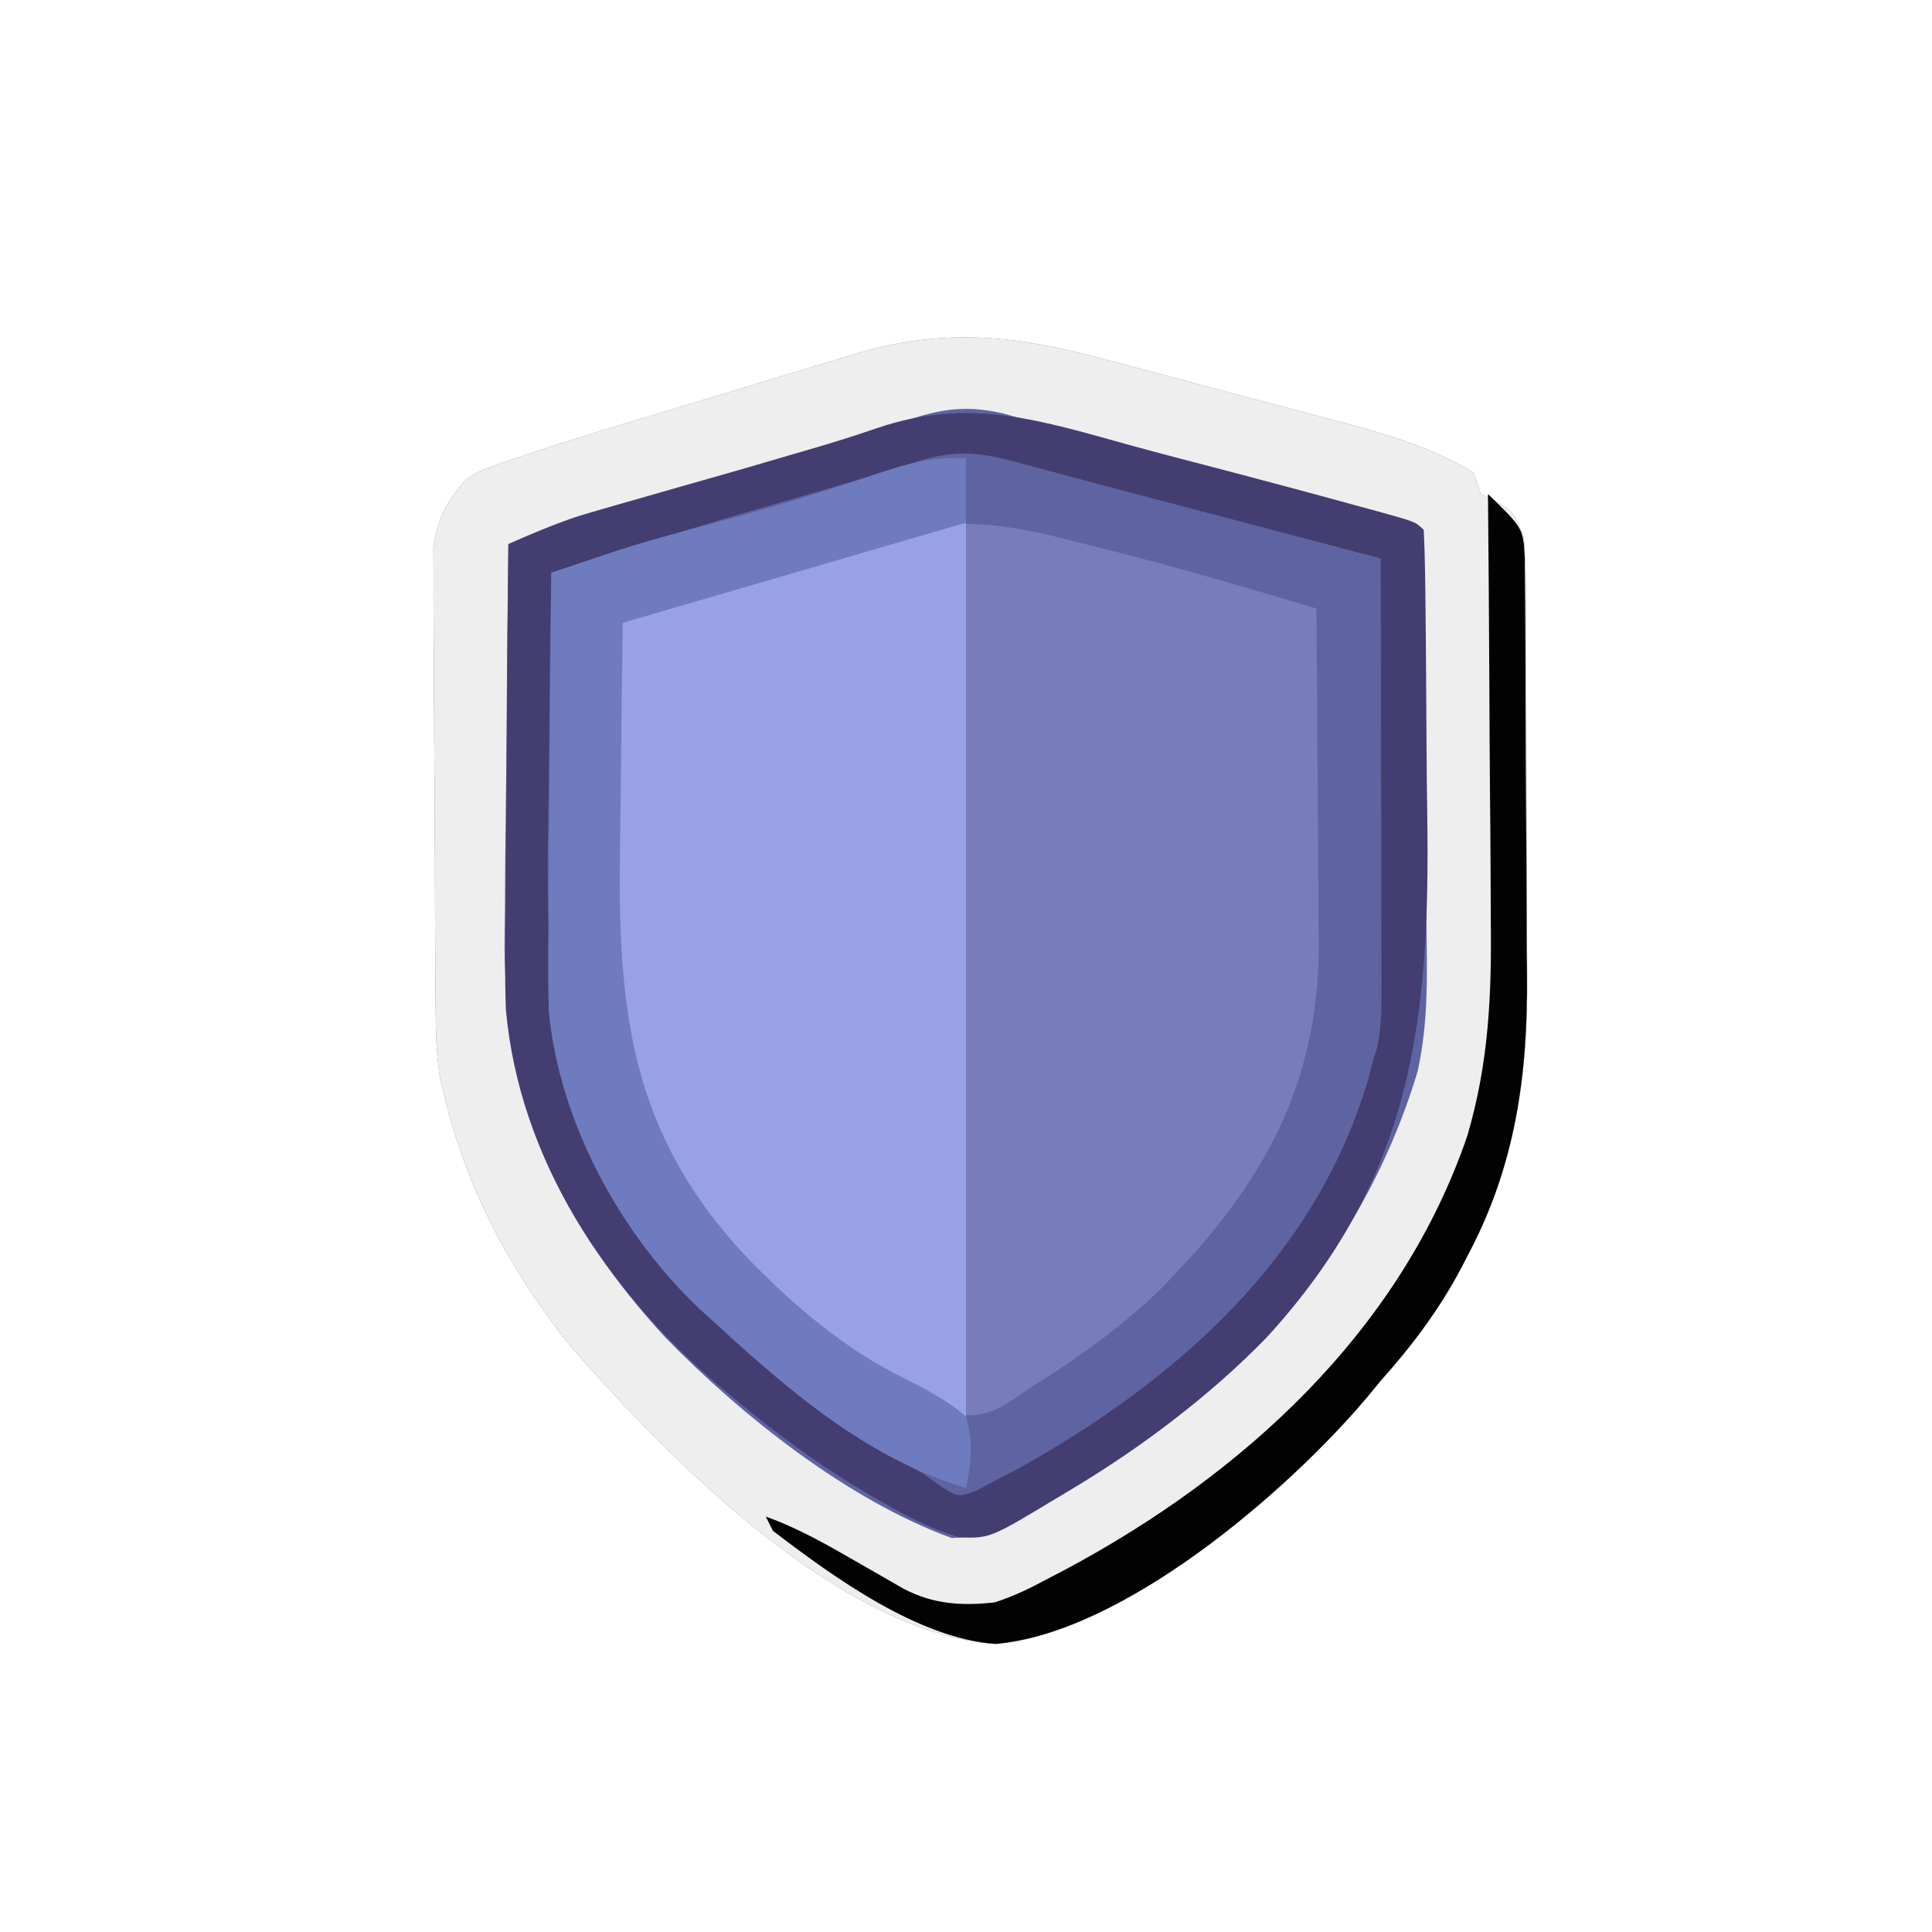
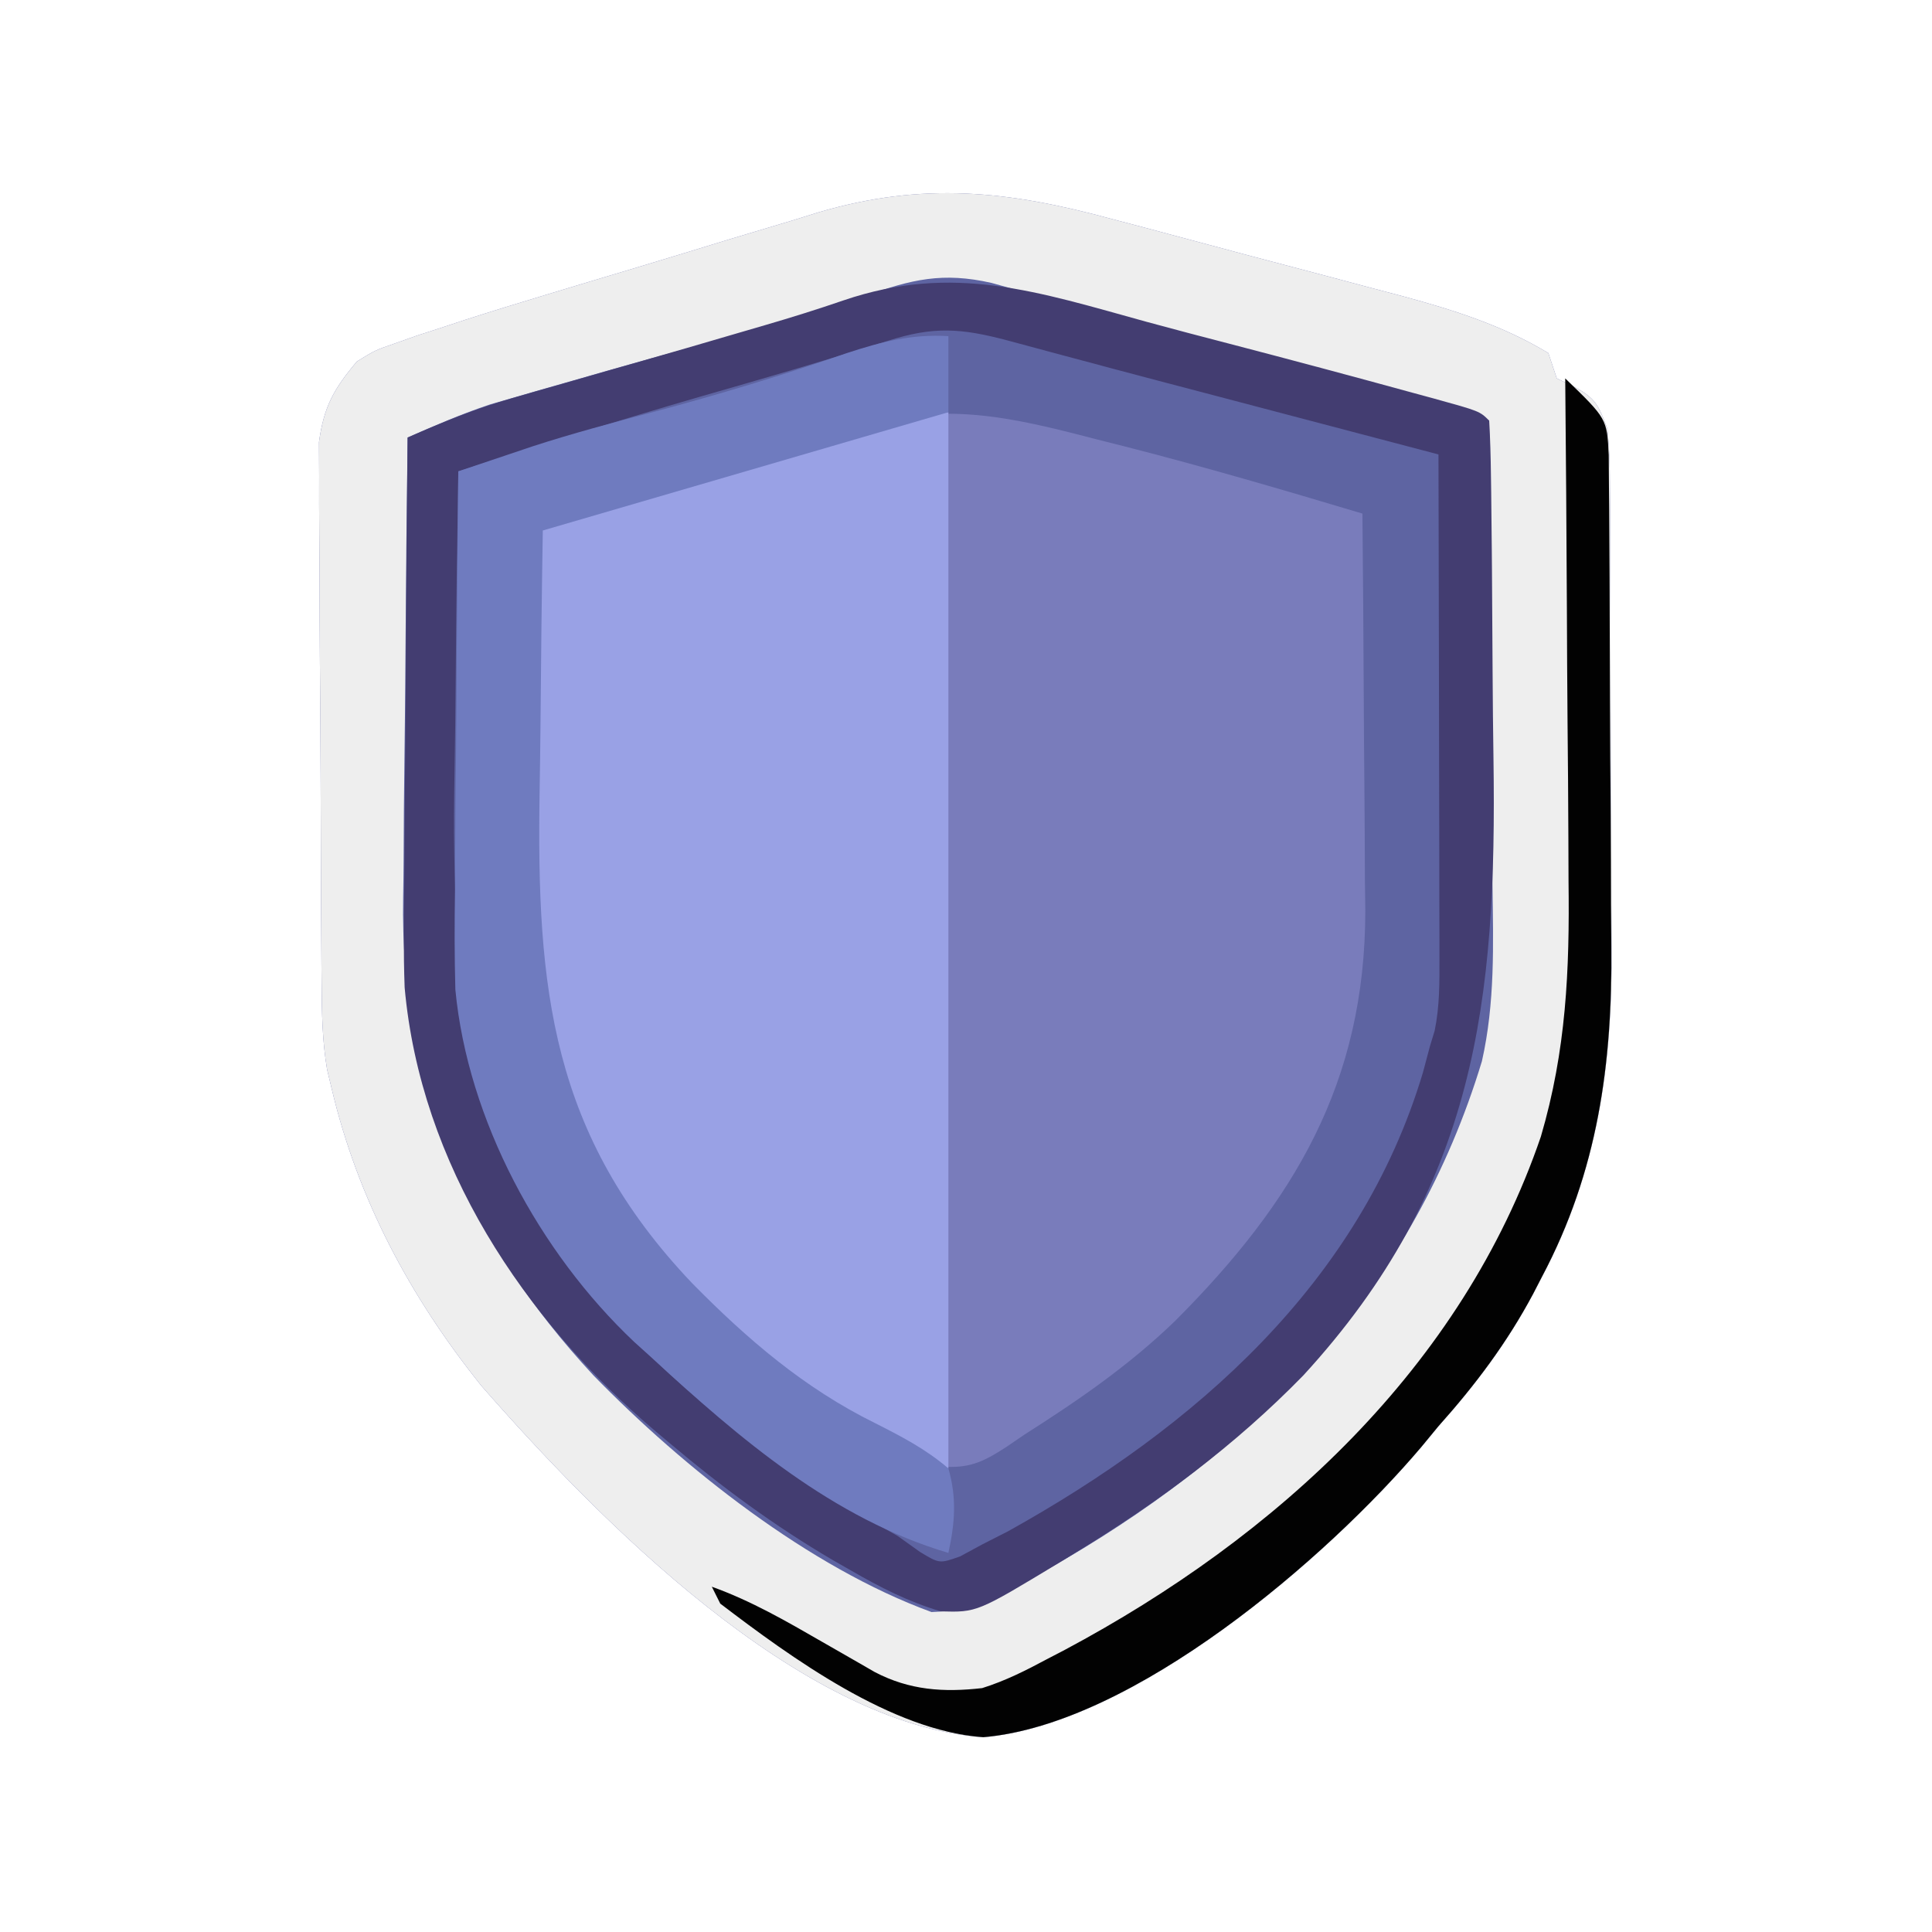
<svg xmlns="http://www.w3.org/2000/svg" viewBox="0 0 48 48">
-   <g transform="translate(6.2352 6.2352) scale(0.740201)">
+   <g transform="translate(2.569476 2.263326) scale(0.874715)">
    <g transform="translate(0 0) scale(0.24)">
      <path d="M0 0 C1.229 0.323 2.458 0.647 3.725 0.98 C6.305 1.663 8.883 2.35 11.459 3.048 C14.739 3.936 18.023 4.803 21.31 5.664 C24.48 6.495 27.646 7.342 30.812 8.188 C31.98 8.495 33.148 8.802 34.352 9.119 C40.519 10.798 46.142 12.557 51.641 15.859 C51.971 16.849 52.301 17.839 52.641 18.859 C53.28 19.169 53.919 19.478 54.578 19.797 C57.251 21.174 57.594 22.048 58.641 24.859 C58.908 28.163 58.908 28.163 58.931 32.144 C58.938 32.871 58.945 33.599 58.952 34.348 C58.971 36.754 58.974 39.16 58.977 41.566 C58.983 43.251 58.99 44.936 58.997 46.621 C59.009 50.159 59.012 53.697 59.011 57.235 C59.011 61.729 59.038 66.222 59.073 70.716 C59.095 74.202 59.099 77.688 59.098 81.174 C59.1 82.828 59.109 84.482 59.125 86.136 C59.243 99.984 57.487 112.729 50.891 125.172 C50.547 125.837 50.203 126.503 49.849 127.188 C46.757 132.989 43.021 137.96 38.641 142.859 C37.977 143.665 37.313 144.471 36.629 145.301 C25.436 158.522 2.549 178.166 -15.234 179.672 C-37.017 178.171 -60.938 153.734 -74.609 138.109 C-83.052 127.59 -89.237 116.036 -92.359 102.859 C-92.534 102.129 -92.709 101.399 -92.889 100.646 C-93.465 97.233 -93.51 93.964 -93.536 90.502 C-93.543 89.78 -93.55 89.057 -93.556 88.312 C-93.576 85.934 -93.588 83.555 -93.598 81.176 C-93.602 80.36 -93.606 79.545 -93.61 78.705 C-93.631 74.393 -93.645 70.081 -93.655 65.768 C-93.666 61.322 -93.7 56.876 -93.74 52.429 C-93.766 49.002 -93.774 45.575 -93.778 42.148 C-93.783 40.509 -93.794 38.87 -93.813 37.231 C-93.837 34.935 -93.836 32.641 -93.829 30.346 C-93.835 29.042 -93.841 27.738 -93.847 26.395 C-93.267 22.193 -92.083 20.085 -89.359 16.859 C-87.216 15.535 -87.216 15.535 -84.882 14.728 C-84 14.415 -83.119 14.102 -82.21 13.78 C-81.269 13.476 -80.329 13.173 -79.359 12.859 C-77.928 12.387 -77.928 12.387 -76.467 11.904 C-73.318 10.892 -70.159 9.924 -66.992 8.969 C-65.836 8.619 -64.68 8.27 -63.489 7.91 C-61.058 7.178 -58.626 6.448 -56.193 5.722 C-52.498 4.613 -48.81 3.483 -45.121 2.352 C-42.745 1.639 -40.369 0.928 -37.992 0.219 C-36.36 -0.287 -36.36 -0.287 -34.696 -0.804 C-22.345 -4.427 -12.294 -3.345 0 0 Z " fill="#5E64A2" transform="translate(119.3594,15.14062)" />
      <path d="M0 0 C1.157 0.292 2.314 0.584 3.506 0.885 C12.928 3.293 22.246 6.024 31.562 8.812 C31.633 16.037 31.686 23.262 31.718 30.486 C31.733 33.842 31.756 37.198 31.789 40.554 C31.826 44.427 31.842 48.299 31.855 52.172 C31.871 53.357 31.886 54.542 31.902 55.762 C31.906 76.156 23.471 90.259 9.399 104.353 C3.949 109.62 -2.048 113.753 -8.438 117.812 C-9.152 118.3 -9.866 118.787 -10.602 119.289 C-13.352 121.07 -14.995 121.847 -18.301 121.59 C-33.322 117.867 -49.673 101.142 -58.375 88.562 C-67.608 72.128 -67.058 56.209 -66.75 37.812 C-66.725 35.188 -66.702 32.563 -66.682 29.938 C-66.627 23.562 -66.544 17.187 -66.438 10.812 C-65.184 10.336 -63.929 9.86 -62.675 9.386 C-61.976 9.121 -61.278 8.856 -60.558 8.584 C-57.313 7.404 -54.007 6.446 -50.688 5.5 C-45.83 4.105 -40.987 2.682 -36.168 1.156 C-35.287 0.881 -34.405 0.605 -33.497 0.322 C-31.792 -0.213 -30.089 -0.755 -28.39 -1.308 C-18.1 -4.502 -10.245 -2.676 0 0 Z " fill="#797CBB" transform="translate(117.4375,41.1875)" />
      <path d="M0 0 C1.229 0.323 2.458 0.647 3.725 0.98 C6.305 1.663 8.883 2.35 11.459 3.048 C14.739 3.936 18.023 4.803 21.31 5.664 C24.48 6.495 27.646 7.342 30.812 8.188 C31.98 8.495 33.148 8.802 34.352 9.119 C40.519 10.798 46.142 12.557 51.641 15.859 C51.971 16.849 52.301 17.839 52.641 18.859 C53.28 19.169 53.919 19.478 54.578 19.797 C57.251 21.174 57.594 22.048 58.641 24.859 C58.908 28.163 58.908 28.163 58.931 32.144 C58.938 32.871 58.945 33.599 58.952 34.348 C58.971 36.754 58.974 39.16 58.977 41.566 C58.983 43.251 58.99 44.936 58.997 46.621 C59.009 50.159 59.012 53.697 59.011 57.235 C59.011 61.729 59.038 66.222 59.073 70.716 C59.095 74.202 59.099 77.688 59.098 81.174 C59.1 82.828 59.109 84.482 59.125 86.136 C59.243 99.984 57.487 112.729 50.891 125.172 C50.547 125.837 50.203 126.503 49.849 127.188 C46.757 132.989 43.021 137.96 38.641 142.859 C37.977 143.665 37.313 144.471 36.629 145.301 C25.436 158.522 2.549 178.166 -15.234 179.672 C-37.017 178.171 -60.938 153.734 -74.609 138.109 C-83.052 127.59 -89.237 116.036 -92.359 102.859 C-92.534 102.129 -92.709 101.399 -92.889 100.646 C-93.465 97.233 -93.51 93.964 -93.536 90.502 C-93.543 89.78 -93.55 89.057 -93.556 88.312 C-93.576 85.934 -93.588 83.555 -93.598 81.176 C-93.602 80.36 -93.606 79.545 -93.61 78.705 C-93.631 74.393 -93.645 70.081 -93.655 65.768 C-93.666 61.322 -93.7 56.876 -93.74 52.429 C-93.766 49.002 -93.774 45.575 -93.778 42.148 C-93.783 40.509 -93.794 38.87 -93.813 37.231 C-93.837 34.935 -93.836 32.641 -93.829 30.346 C-93.835 29.042 -93.841 27.738 -93.847 26.395 C-93.267 22.193 -92.083 20.085 -89.359 16.859 C-87.216 15.535 -87.216 15.535 -84.882 14.728 C-84 14.415 -83.119 14.102 -82.21 13.78 C-81.269 13.476 -80.329 13.173 -79.359 12.859 C-77.928 12.387 -77.928 12.387 -76.467 11.904 C-73.318 10.892 -70.159 9.924 -66.992 8.969 C-65.836 8.619 -64.68 8.27 -63.489 7.91 C-61.058 7.178 -58.626 6.448 -56.193 5.722 C-52.498 4.613 -48.81 3.483 -45.121 2.352 C-42.745 1.639 -40.369 0.928 -37.992 0.219 C-36.36 -0.287 -36.36 -0.287 -34.696 -0.804 C-22.345 -4.427 -12.294 -3.345 0 0 Z M-29.234 9.109 C-34.218 10.841 -39.185 12.409 -44.297 13.734 C-51.183 15.523 -58.024 17.447 -64.859 19.422 C-65.887 19.715 -66.914 20.008 -67.972 20.31 C-69.448 20.739 -69.448 20.739 -70.953 21.176 C-71.826 21.428 -72.7 21.68 -73.6 21.94 C-76.953 23.057 -80.125 24.433 -83.359 25.859 C-83.476 34.562 -83.565 43.265 -83.618 51.968 C-83.644 56.011 -83.679 60.054 -83.737 64.097 C-83.792 68.013 -83.821 71.929 -83.834 75.846 C-83.843 77.325 -83.861 78.804 -83.888 80.283 C-84.279 102.268 -76.326 120.719 -61.359 136.859 C-50.672 147.819 -35.872 159.561 -21.359 164.859 C-16.114 164.718 -12.167 162.43 -7.734 159.859 C-7.031 159.456 -6.328 159.052 -5.604 158.636 C17.871 144.892 35.786 126.07 43.781 99.668 C45.34 92.761 45.13 85.876 45.031 78.84 C45.024 77.244 45.018 75.648 45.014 74.053 C44.999 69.898 44.96 65.744 44.915 61.59 C44.874 57.333 44.856 53.076 44.836 48.818 C44.793 40.498 44.725 32.179 44.641 23.859 C43.232 23.383 41.823 22.909 40.414 22.435 C39.629 22.171 38.844 21.906 38.036 21.634 C34.318 20.432 30.55 19.454 26.766 18.484 C25.096 18.051 23.427 17.617 21.758 17.184 C20.912 16.965 20.066 16.746 19.194 16.521 C15.89 15.665 12.588 14.797 9.287 13.928 C7.698 13.509 6.108 13.092 4.518 12.676 C0.768 11.692 -2.976 10.694 -6.711 9.656 C-7.392 9.469 -8.073 9.281 -8.774 9.088 C-10.604 8.583 -12.431 8.071 -14.258 7.559 C-20.025 6.258 -23.679 7.126 -29.234 9.109 Z " fill="#EEEEEE" transform="translate(119.3594,15.14062)" />
      <path d="M0 0 C0 41.25 0 82.5 0 125 C-11.384 121.205 -20.424 113.208 -29 105 C-29.709 104.354 -30.418 103.708 -31.148 103.043 C-42.448 92.414 -48.756 78.929 -49.4 63.453 C-49.551 55.967 -49.438 48.486 -49.312 41 C-49.287 38.375 -49.265 35.75 -49.244 33.125 C-49.19 26.749 -49.106 20.375 -49 14 C-47.746 13.523 -46.492 13.048 -45.237 12.573 C-44.539 12.309 -43.84 12.044 -43.121 11.771 C-39.875 10.591 -36.569 9.634 -33.25 8.688 C-28.352 7.275 -23.462 5.843 -18.59 4.344 C-17.69 4.068 -16.791 3.793 -15.864 3.509 C-14.108 2.97 -12.354 2.427 -10.601 1.88 C-9.798 1.634 -8.995 1.389 -8.168 1.137 C-7.459 0.917 -6.75 0.698 -6.02 0.471 C-4 0 -4 0 0 0 Z " fill="#99A1E5" transform="translate(100,38)" />
      <path d="M0 0 C3.235 0.884 6.479 1.73 9.724 2.574 C17.046 4.481 24.353 6.438 31.649 8.439 C32.426 8.65 33.203 8.861 34.003 9.078 C39.408 10.573 39.408 10.573 40.524 11.689 C40.65 13.833 40.705 15.98 40.733 18.127 C40.743 18.8 40.753 19.474 40.763 20.168 C40.793 22.413 40.814 24.659 40.833 26.904 C40.84 27.675 40.846 28.446 40.853 29.241 C40.886 33.34 40.91 37.439 40.929 41.538 C40.947 44.901 40.982 48.262 41.032 51.625 C41.453 80.407 38.955 102.436 18.524 124.689 C10.39 133.023 1.45 139.632 -8.476 145.689 C-9.082 146.062 -9.688 146.434 -10.312 146.818 C-20.081 152.727 -20.081 152.727 -24.374 152.611 C-28.262 151.456 -31.536 149.774 -35.038 147.752 C-35.738 147.352 -36.437 146.951 -37.158 146.539 C-44.072 142.488 -50.359 137.851 -56.476 132.689 C-57.002 132.248 -57.528 131.807 -58.07 131.353 C-73.76 118.042 -85.947 99.729 -87.827 78.775 C-87.981 74.592 -87.928 70.413 -87.866 66.229 C-87.859 64.702 -87.853 63.175 -87.849 61.648 C-87.834 57.679 -87.795 53.711 -87.75 49.742 C-87.709 45.673 -87.691 41.603 -87.671 37.533 C-87.628 29.585 -87.56 21.637 -87.476 13.689 C-83.398 11.89 -79.432 10.267 -75.14 9.041 C-74.166 8.76 -73.193 8.48 -72.19 8.191 C-71.17 7.902 -70.151 7.612 -69.101 7.314 C-66.951 6.696 -64.801 6.078 -62.651 5.459 C-61.6 5.158 -60.549 4.857 -59.466 4.547 C-56.101 3.582 -52.74 2.604 -49.382 1.617 C-47.999 1.211 -46.616 0.807 -45.232 0.406 C-42.092 -0.509 -38.99 -1.478 -35.897 -2.541 C-22.874 -6.978 -12.837 -3.535 0 0 Z M-30.663 2.252 C-38.051 4.583 -45.483 6.741 -52.929 8.875 C-62.499 11.642 -71.985 14.667 -81.476 17.689 C-81.616 25.853 -81.722 34.017 -81.786 42.182 C-81.817 45.975 -81.859 49.768 -81.928 53.561 C-82.384 79.324 -80.348 99.483 -61.937 119.204 C-52.21 129.277 -41.628 136.811 -29.476 143.689 C-28.176 144.618 -28.176 144.618 -26.851 145.564 C-24.527 146.972 -24.527 146.972 -22.065 146.092 C-20.783 145.398 -20.783 145.398 -19.476 144.689 C-17.962 143.918 -17.962 143.918 -16.417 143.131 C5.756 130.801 25.228 113.751 32.685 88.834 C33.1 87.277 33.1 87.277 33.524 85.689 C33.704 85.099 33.884 84.508 34.07 83.9 C34.674 80.961 34.644 78.178 34.638 75.177 C34.638 74.532 34.638 73.888 34.638 73.224 C34.638 71.103 34.63 68.982 34.622 66.861 C34.62 65.387 34.619 63.913 34.618 62.439 C34.614 58.566 34.604 54.693 34.593 50.82 C34.583 46.865 34.578 42.91 34.573 38.955 C34.563 31.2 34.545 23.445 34.524 15.689 C33.263 15.358 32.002 15.026 30.702 14.684 C27.338 13.798 23.973 12.913 20.608 12.027 C19.353 11.697 19.353 11.697 18.071 11.36 C16.36 10.909 14.649 10.459 12.938 10.009 C12.113 9.792 11.287 9.574 10.437 9.35 C9.7 9.157 8.964 8.963 8.205 8.763 C5.916 8.161 3.627 7.56 1.337 6.959 C-2.041 6.071 -5.415 5.17 -8.788 4.264 C-9.656 4.032 -10.524 3.8 -11.419 3.561 C-13.088 3.114 -14.756 2.665 -16.423 2.213 C-21.96 0.737 -25.256 0.508 -30.663 2.252 Z " fill="#433D71" transform="translate(123.4756,27.31055)" />
      <path d="M0 0 C0 2.97 0 5.94 0 9 C-16 13.667 -32 18.333 -48 23 C-48.128 30.682 -48.215 38.364 -48.275 46.047 C-48.3 48.654 -48.334 51.261 -48.377 53.867 C-48.757 77.159 -47.034 94.534 -30.306 112.104 C-23.818 118.696 -17.066 124.5 -8.715 128.621 C-5.525 130.237 -2.724 131.68 0 134 C1.004 137.531 0.774 140.439 0 144 C-13.638 139.967 -24.728 130.463 -35 121 C-35.721 120.35 -36.441 119.701 -37.184 119.031 C-48.4 108.439 -56.881 92.771 -58.349 77.335 C-58.459 73.39 -58.452 69.457 -58.391 65.512 C-58.383 64.073 -58.377 62.634 -58.373 61.196 C-58.358 57.455 -58.319 53.716 -58.275 49.976 C-58.233 46.141 -58.215 42.306 -58.195 38.471 C-58.153 30.98 -58.085 23.49 -58 16 C-56.116 15.364 -54.232 14.731 -52.348 14.098 C-51.298 13.745 -50.249 13.391 -49.168 13.028 C-44.49 11.51 -39.755 10.25 -35 9 C-27.223 6.921 -19.606 4.637 -12 2 C-7.942 0.667 -4.317 -0.262 0 0 Z " fill="#6F7BBF" transform="translate(100,29)" />
      <path d="M0 0 C4.941 4.782 4.941 4.782 5.147 9.063 C5.157 10.381 5.167 11.699 5.177 13.057 C5.184 13.785 5.19 14.512 5.197 15.261 C5.217 17.678 5.228 20.095 5.238 22.512 C5.242 23.341 5.246 24.17 5.251 25.024 C5.272 29.424 5.286 33.824 5.295 38.225 C5.306 42.734 5.34 47.244 5.38 51.753 C5.407 55.248 5.415 58.742 5.418 62.237 C5.423 63.896 5.435 65.556 5.453 67.215 C5.6 81.097 3.864 93.838 -2.75 106.312 C-3.265 107.31 -3.265 107.31 -3.791 108.329 C-6.883 114.129 -10.62 119.101 -15 124 C-15.996 125.208 -15.996 125.208 -17.012 126.441 C-28.205 139.662 -51.091 159.306 -68.875 160.812 C-79.705 160.066 -91.589 151.408 -100 145 C-100.33 144.34 -100.66 143.68 -101 143 C-96.32 144.679 -92.166 147.089 -87.875 149.562 C-86.457 150.379 -85.038 151.193 -83.617 152.004 C-82.994 152.363 -82.372 152.722 -81.73 153.092 C-77.599 155.26 -73.561 155.52 -69 155 C-66.27 154.143 -63.829 152.915 -61.312 151.562 C-60.623 151.203 -59.933 150.844 -59.222 150.474 C-34.178 137.12 -12.205 117.012 -2.882 89.729 C0.115 79.519 0.528 70.064 0.391 59.473 C0.383 57.745 0.377 56.018 0.373 54.291 C0.358 49.798 0.319 45.305 0.275 40.812 C0.233 36.206 0.215 31.6 0.195 26.994 C0.153 17.996 0.085 8.998 0 0 Z " fill="#020202" transform="translate(173,34)" />
    </g>
  </g>
</svg>
